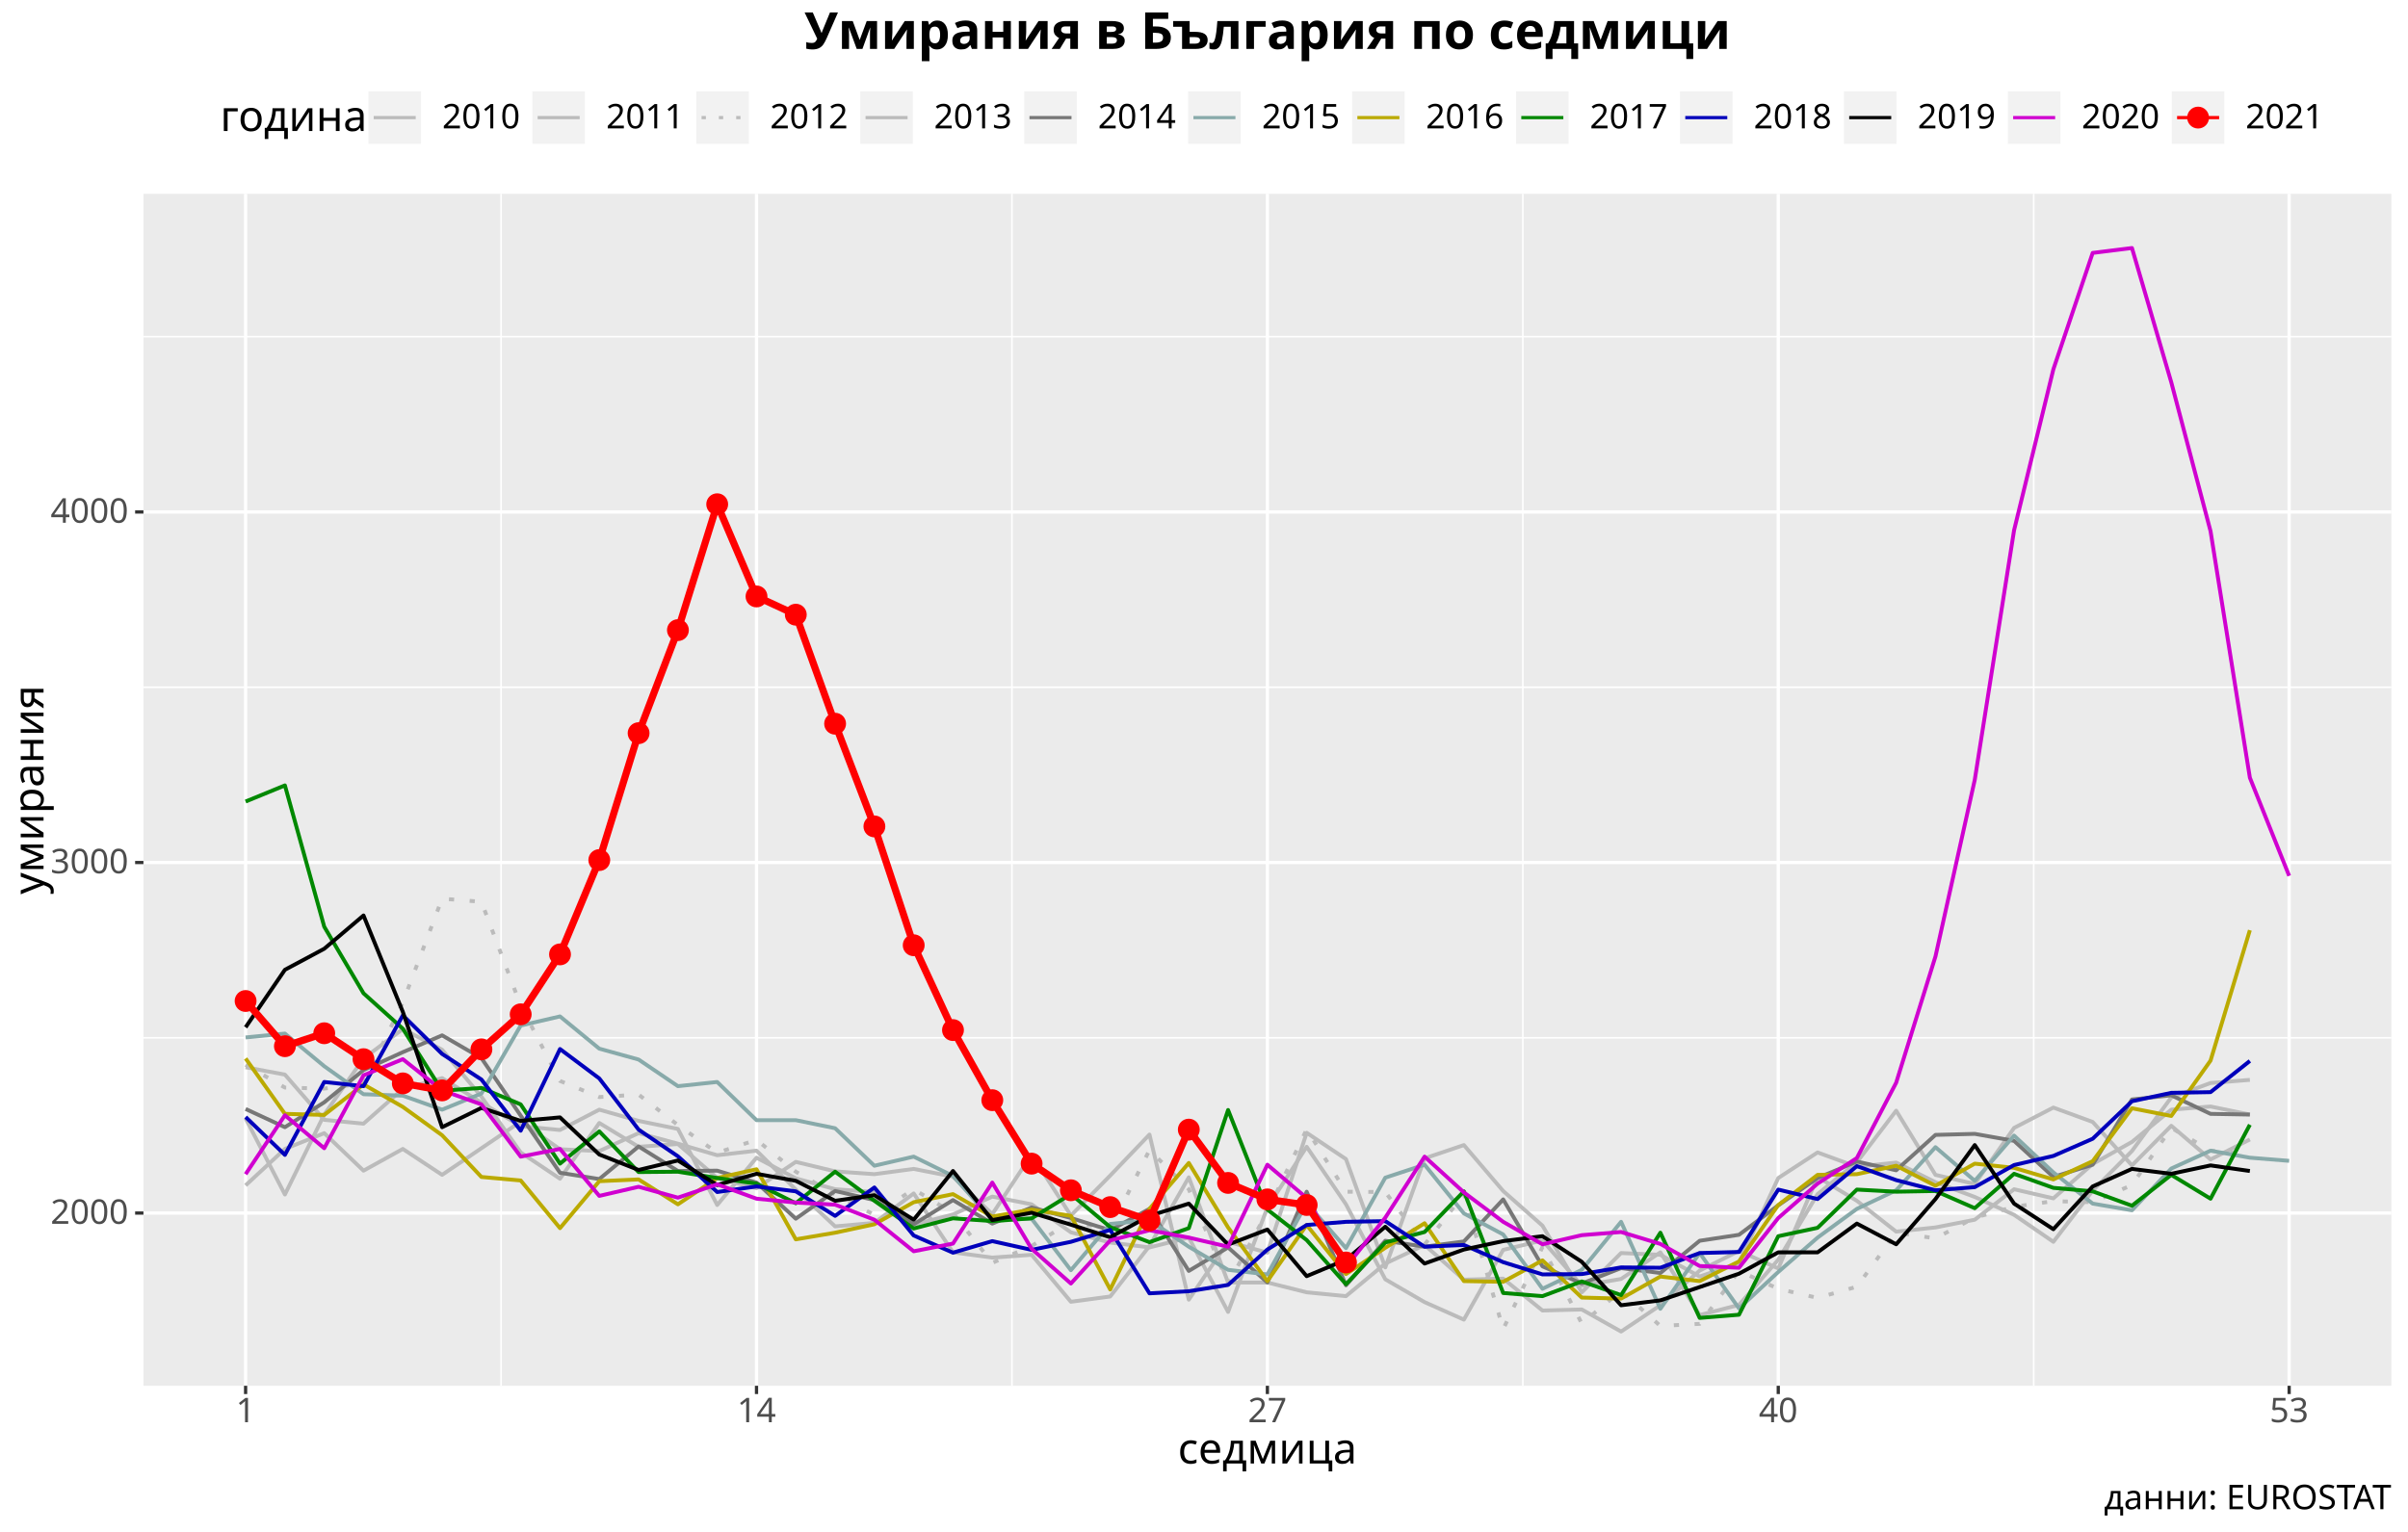
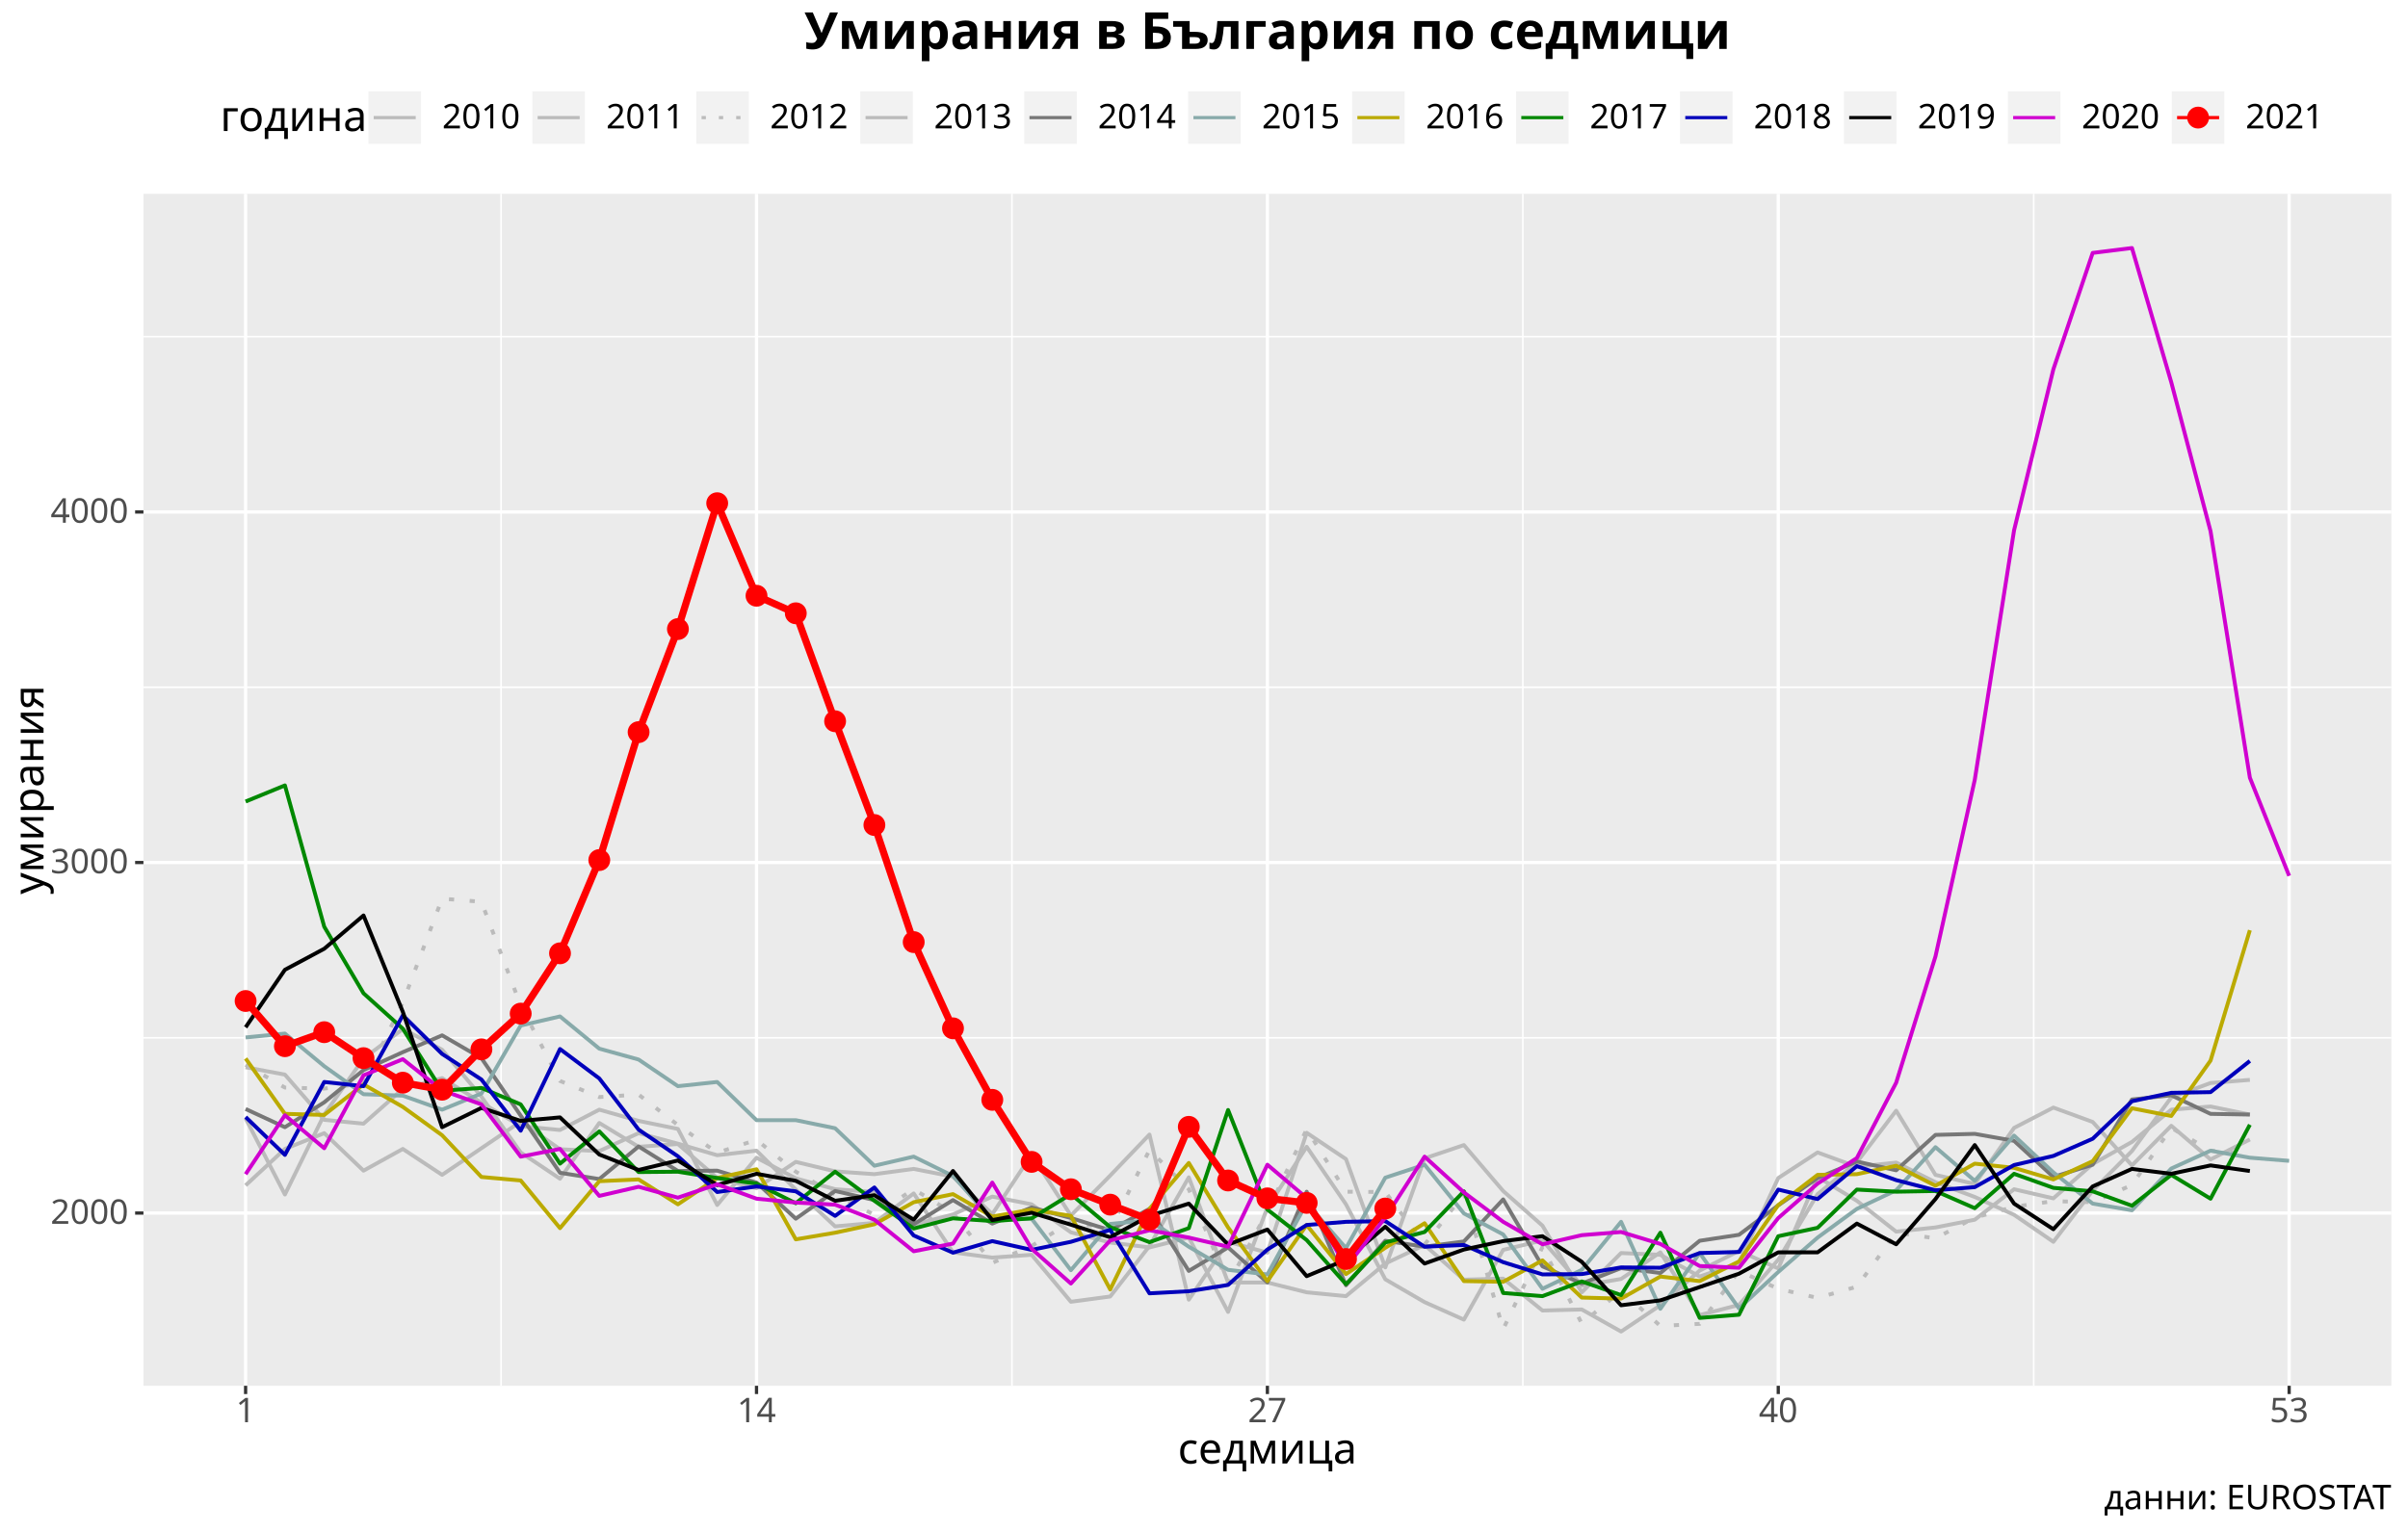
<svg xmlns="http://www.w3.org/2000/svg" class="svglite" viewBox="0 0 792.00 504.00">
  <defs>
    <style type="text/css">
    .svglite line, .svglite polyline, .svglite polygon, .svglite path, .svglite rect, .svglite circle {
      fill: none;
      stroke: #000000;
      stroke-linecap: round;
      stroke-linejoin: round;
      stroke-miterlimit: 10.00;
    }
  </style>
  </defs>
  <rect width="100%" height="100%" style="stroke: none; fill: #FFFFFF;" />
  <defs>
    <clipPath id="cpMC4wMHw3OTIuMDB8MC4wMHw1MDQuMDA=">
      <rect x="0.00" y="0.00" width="792.00" height="504.00" />
    </clipPath>
  </defs>
  <g clip-path="url(#cpMC4wMHw3OTIuMDB8MC4wMHw1MDQuMDA=)">
    <rect x="-0" y="-0" width="792.00" height="504.00" style="stroke-width: 1.07; stroke: #FFFFFF; fill: #FFFFFF;" />
  </g>
  <defs>
    <clipPath id="cpNDcuMTh8Nzg2LjUyfDYzLjc3fDQ1NS45MQ==">
      <rect x="47.18" y="63.77" width="739.34" height="392.14" />
    </clipPath>
  </defs>
  <g clip-path="url(#cpNDcuMTh8Nzg2LjUyfDYzLjc3fDQ1NS45MQ==)">
    <rect x="47.18" y="63.77" width="739.34" height="392.14" style="stroke-width: 1.07; stroke: none; fill: #EBEBEB;" />
    <polyline points="47.18,341.44 786.52,341.44 " style="stroke-width: 0.53; stroke: #FFFFFF; stroke-linecap: butt;" />
    <polyline points="47.18,226.11 786.52,226.11 " style="stroke-width: 0.53; stroke: #FFFFFF; stroke-linecap: butt;" />
    <polyline points="47.18,110.77 786.52,110.77 " style="stroke-width: 0.53; stroke: #FFFFFF; stroke-linecap: butt;" />
    <polyline points="164.80,455.91 164.80,63.77 " style="stroke-width: 0.53; stroke: #FFFFFF; stroke-linecap: butt;" />
    <polyline points="332.83,455.91 332.83,63.77 " style="stroke-width: 0.53; stroke: #FFFFFF; stroke-linecap: butt;" />
    <polyline points="500.87,455.91 500.87,63.77 " style="stroke-width: 0.53; stroke: #FFFFFF; stroke-linecap: butt;" />
    <polyline points="668.90,455.91 668.90,63.77 " style="stroke-width: 0.53; stroke: #FFFFFF; stroke-linecap: butt;" />
    <polyline points="47.18,399.10 786.52,399.10 " style="stroke-width: 1.07; stroke: #FFFFFF; stroke-linecap: butt;" />
    <polyline points="47.18,283.77 786.52,283.77 " style="stroke-width: 1.07; stroke: #FFFFFF; stroke-linecap: butt;" />
    <polyline points="47.18,168.44 786.52,168.44 " style="stroke-width: 1.07; stroke: #FFFFFF; stroke-linecap: butt;" />
    <polyline points="80.78,455.91 80.78,63.77 " style="stroke-width: 1.07; stroke: #FFFFFF; stroke-linecap: butt;" />
    <polyline points="248.82,455.91 248.82,63.77 " style="stroke-width: 1.07; stroke: #FFFFFF; stroke-linecap: butt;" />
    <polyline points="416.85,455.91 416.85,63.77 " style="stroke-width: 1.07; stroke: #FFFFFF; stroke-linecap: butt;" />
    <polyline points="584.88,455.91 584.88,63.77 " style="stroke-width: 1.07; stroke: #FFFFFF; stroke-linecap: butt;" />
    <polyline points="752.91,455.91 752.91,63.77 " style="stroke-width: 1.07; stroke: #FFFFFF; stroke-linecap: butt;" />
    <polyline points="80.78,367.96 93.71,392.99 106.64,366.69 119.56,348.24 132.49,338.55 145.41,345.36 158.34,360.81 171.26,379.15 184.19,387.80 197.11,369.46 210.04,377.30 222.97,376.38 235.89,387.57 248.82,390.91 261.74,382.26 274.67,385.38 287.59,386.30 300.52,384.57 313.44,387.11 326.37,399.45 339.30,379.84 352.22,399.91 365.15,386.76 378.07,373.27 391.00,427.59 403.92,408.56 416.85,412.13 429.77,372.69 442.70,381.34 455.63,416.98 468.55,381.11 481.48,376.73 494.40,391.84 507.33,403.25 520.25,425.17 533.18,412.25 546.10,412.83 559.03,419.98 571.96,415.48 584.88,387.57 597.81,379.15 610.73,383.88 623.66,382.49 636.58,388.95 649.51,393.80 662.44,399.68 675.36,408.56 688.29,391.72 701.21,378.69 714.14,361.04 727.06,356.31 739.99,355.28 " style="stroke-width: 1.28; stroke: #BBBBBB; stroke-linecap: butt;" />
    <polyline points="80.78,351.12 93.71,353.55 106.64,368.42 119.56,369.69 132.49,358.27 145.41,354.70 158.34,362.77 171.26,370.50 184.19,371.77 197.11,365.08 210.04,368.77 222.97,371.42 235.89,396.45 248.82,380.88 261.74,387.68 274.67,391.26 287.59,392.18 300.52,402.91 313.44,399.56 326.37,393.68 339.30,396.22 352.22,405.44 365.15,408.79 378.07,410.40 391.00,407.17 403.92,431.62 416.85,397.26 429.77,377.30 442.70,396.22 455.63,420.90 468.55,428.40 481.48,434.16 494.40,411.21 507.33,408.10 520.25,422.97 533.18,420.78 546.10,412.02 559.03,432.66 571.96,429.32 584.88,414.44 597.81,392.87 610.73,382.38 623.66,365.42 636.58,386.53 649.51,389.53 662.44,371.08 675.36,364.39 688.29,369.12 701.21,383.42 714.14,370.38 727.06,381.46 739.99,374.88 " style="stroke-width: 1.28; stroke: #BBBBBB; stroke-linecap: butt;" />
    <polyline points="80.78,350.32 93.71,357.81 106.64,358.16 119.56,356.43 132.49,329.79 145.41,295.65 158.34,296.69 171.26,330.83 184.19,355.62 197.11,360.93 210.04,360.12 222.97,370.15 235.89,379.26 248.82,375.00 261.74,385.49 274.67,392.99 287.59,399.68 300.52,391.26 313.44,399.10 326.37,415.48 339.30,409.94 352.22,401.98 365.15,404.41 378.07,378.34 391.00,391.26 403.92,422.40 416.85,398.64 429.77,371.54 442.70,392.07 455.63,392.18 468.55,409.48 481.48,392.87 494.40,437.28 507.33,410.29 520.25,435.43 533.18,424.70 546.10,436.24 559.03,435.55 571.96,418.13 584.88,424.01 597.81,427.01 610.73,423.32 623.66,405.56 636.58,407.41 649.51,400.60 662.44,397.03 675.36,395.18 688.29,395.53 701.21,389.87 714.14,371.08 727.06,378.57 739.99,379.73 " style="stroke-width: 1.28; stroke: #BBBBBB; stroke-dasharray: 1.71,5.12; stroke-linecap: butt;" />
    <polyline points="80.78,389.99 93.71,378.00 106.64,372.81 119.56,385.15 132.49,378.00 145.41,386.53 158.34,377.77 171.26,369.00 184.19,378.11 197.11,378.69 210.04,372.81 222.97,376.27 235.89,380.07 248.82,378.57 261.74,391.37 274.67,403.48 287.59,402.33 300.52,392.64 313.44,412.02 326.37,413.75 339.30,412.83 352.22,428.28 365.15,426.55 378.07,409.94 391.00,387.34 403.92,421.94 416.85,421.94 429.77,425.17 442.70,426.43 455.63,415.71 468.55,409.60 481.48,421.01 494.40,420.67 507.33,431.16 520.25,430.82 533.18,438.08 546.10,429.43 559.03,418.02 571.96,411.56 584.88,417.32 597.81,387.22 610.73,395.06 623.66,405.21 636.58,403.83 649.51,401.29 662.44,391.26 675.36,394.26 688.29,382.96 701.21,375.69 714.14,365.08 727.06,364.04 739.99,366.69 " style="stroke-width: 1.28; stroke: #BBBBBB; stroke-linecap: butt;" />
    <polyline points="80.78,364.85 93.71,370.85 106.64,362.66 119.56,352.05 132.49,346.16 145.41,340.63 158.34,348.13 171.26,367.04 184.19,385.84 197.11,387.91 210.04,377.19 222.97,385.26 235.89,385.15 248.82,389.07 261.74,400.95 274.67,391.84 287.59,394.83 300.52,402.79 313.44,394.83 326.37,402.56 339.30,397.26 352.22,400.72 365.15,404.75 378.07,397.72 391.00,418.13 403.92,410.40 416.85,421.94 429.77,392.07 442.70,422.86 455.63,408.21 468.55,410.17 481.48,408.44 494.40,394.60 507.33,416.63 520.25,422.28 533.18,417.21 546.10,418.82 559.03,408.21 571.96,406.25 584.88,396.56 597.81,387.57 610.73,382.15 623.66,385.03 636.58,373.38 649.51,373.04 662.44,375.34 675.36,387.22 688.29,383.19 701.21,361.73 714.14,360.35 727.06,366.46 739.99,366.69 " style="stroke-width: 1.28; stroke: #777777; stroke-linecap: butt;" />
    <polyline points="80.78,341.32 93.71,340.05 106.64,350.78 119.56,360.00 132.49,360.47 145.41,365.08 158.34,359.77 171.26,337.40 184.19,334.40 197.11,345.01 210.04,348.59 222.97,357.35 235.89,355.97 248.82,368.54 261.74,368.54 274.67,371.19 287.59,383.53 300.52,380.53 313.44,386.88 326.37,401.29 339.30,400.95 352.22,417.90 365.15,402.68 378.07,401.41 391.00,410.17 403.92,417.78 416.85,419.28 429.77,395.87 442.70,410.63 455.63,387.45 468.55,383.19 481.48,399.22 494.40,406.14 507.33,424.01 520.25,417.78 533.18,401.98 546.10,430.59 559.03,412.25 571.96,430.47 584.88,418.48 597.81,407.17 610.73,397.72 623.66,391.60 636.58,377.42 649.51,388.49 662.44,373.61 675.36,385.72 688.29,395.99 701.21,398.18 714.14,384.45 727.06,378.57 739.99,380.88 752.91,381.92 " style="stroke-width: 1.28; stroke: #88AAAA; stroke-linecap: butt;" />
    <polyline points="80.78,348.24 93.71,366.46 106.64,366.81 119.56,356.78 132.49,364.16 145.41,373.50 158.34,387.22 171.26,388.38 184.19,404.06 197.11,388.61 210.04,388.03 222.97,396.22 235.89,387.57 248.82,384.69 261.74,407.75 274.67,405.56 287.59,402.79 300.52,395.53 313.44,392.87 326.37,400.25 339.30,397.95 352.22,400.02 365.15,424.24 378.07,397.72 391.00,382.61 403.92,403.83 416.85,421.48 429.77,403.02 442.70,419.17 455.63,410.52 468.55,402.45 481.48,421.48 494.40,421.71 507.33,414.67 520.25,426.90 533.18,427.24 546.10,419.98 559.03,421.48 571.96,415.02 584.88,396.45 597.81,386.53 610.73,386.30 623.66,383.53 636.58,390.11 649.51,382.84 662.44,384.22 675.36,388.03 688.29,382.03 701.21,364.62 714.14,367.15 727.06,348.93 739.99,306.03 " style="stroke-width: 1.28; stroke: #BBAA00; stroke-linecap: butt;" />
    <polyline points="80.78,263.70 93.71,258.40 106.64,304.88 119.56,326.79 132.49,338.44 145.41,358.85 158.34,357.93 171.26,363.35 184.19,382.84 197.11,372.23 210.04,385.61 222.97,385.49 235.89,387.57 248.82,389.41 261.74,395.87 274.67,385.49 287.59,395.06 300.52,404.18 313.44,400.83 326.37,401.75 339.30,400.83 352.22,392.87 365.15,403.71 378.07,408.67 391.00,404.06 403.92,365.19 416.85,397.95 429.77,407.98 442.70,422.51 455.63,408.79 468.55,405.33 481.48,391.95 494.40,425.40 507.33,426.43 520.25,421.59 533.18,426.09 546.10,405.56 559.03,433.59 571.96,432.55 584.88,406.71 597.81,403.95 610.73,391.37 623.66,392.07 636.58,391.84 649.51,397.49 662.44,386.18 675.36,390.80 688.29,391.95 701.21,396.68 714.14,386.53 727.06,394.37 739.99,370.04 " style="stroke-width: 1.28; stroke: #008800; stroke-linecap: butt;" />
    <polyline points="80.78,367.50 93.71,379.96 106.64,355.97 119.56,357.35 132.49,334.05 145.41,346.74 158.34,355.16 171.26,372.00 184.19,345.13 197.11,354.81 210.04,371.65 222.97,380.42 235.89,392.18 248.82,390.34 261.74,391.95 274.67,400.02 287.59,390.68 300.52,406.48 313.44,412.13 326.37,408.33 339.30,411.21 352.22,408.56 365.15,404.64 378.07,425.51 391.00,424.82 403.92,422.74 416.85,411.10 429.77,403.02 442.70,401.98 455.63,401.75 468.55,410.17 481.48,409.60 494.40,415.25 507.33,419.28 520.25,419.17 533.18,416.98 546.10,417.09 559.03,412.25 571.96,411.90 584.88,391.37 597.81,394.49 610.73,383.65 623.66,388.26 636.58,391.60 649.51,390.57 662.44,383.30 675.36,380.30 688.29,374.65 701.21,362.31 714.14,359.54 727.06,359.31 739.99,349.05 " style="stroke-width: 1.28; stroke: #0000BB; stroke-linecap: butt;" />
    <polyline points="80.78,337.98 93.71,319.06 106.64,312.14 119.56,301.19 132.49,332.90 145.41,370.85 158.34,364.50 171.26,368.77 184.19,367.62 197.11,379.84 210.04,384.92 222.97,381.80 235.89,389.87 248.82,386.18 261.74,388.49 274.67,395.06 287.59,393.22 300.52,401.29 313.44,385.26 326.37,401.41 339.30,398.99 352.22,402.91 365.15,407.06 378.07,400.02 391.00,395.99 403.92,409.48 416.85,404.52 429.77,419.86 442.70,414.44 455.63,403.60 468.55,415.71 481.48,411.10 494.40,408.33 507.33,406.71 520.25,415.13 533.18,429.43 546.10,427.82 559.03,423.44 571.96,419.05 584.88,412.02 597.81,412.02 610.73,402.56 623.66,409.37 636.58,394.49 649.51,376.73 662.44,395.99 675.36,404.41 688.29,390.34 701.21,384.57 714.14,386.18 727.06,383.42 739.99,385.26 " style="stroke-width: 1.28; stroke-linecap: butt;" />
    <polyline points="80.78,386.30 93.71,366.92 106.64,377.77 119.56,353.78 132.49,348.47 145.41,358.74 158.34,363.35 171.26,380.53 184.19,378.00 197.11,393.45 210.04,390.45 222.97,394.03 235.89,389.64 248.82,394.37 261.74,395.64 274.67,396.33 287.59,401.29 300.52,411.67 313.44,409.14 326.37,389.07 339.30,410.87 352.22,422.28 365.15,408.10 378.07,404.75 391.00,407.17 403.92,410.17 416.85,383.19 429.77,394.14 442.70,416.86 455.63,400.60 468.55,380.53 481.48,392.30 494.40,401.98 507.33,409.37 520.25,406.37 533.18,405.33 546.10,409.25 559.03,416.52 571.96,417.09 584.88,400.72 597.81,389.41 610.73,380.99 623.66,356.20 636.58,314.68 649.51,256.55 662.44,174.44 675.36,121.50 688.29,83.21 701.21,81.60 714.14,125.77 727.06,174.78 739.99,255.86 752.91,288.15 " style="stroke-width: 1.28; stroke: #D000D0; stroke-linecap: butt;" />
-     <polyline points="80.78,329.33 93.71,344.20 106.64,339.94 119.56,348.47 132.49,356.43 145.41,358.74 158.34,345.24 171.26,333.71 184.19,313.99 197.11,282.96 210.04,241.21 222.97,207.31 235.89,165.90 248.82,196.23 261.74,202.23 274.67,238.10 287.59,271.89 300.52,310.99 313.44,338.90 326.37,361.96 339.30,382.84 352.22,391.60 365.15,397.14 378.07,401.52 391.00,371.65 403.92,389.18 416.85,394.60 429.77,396.45 442.70,415.36 " style="stroke-width: 2.35; stroke: #FF0000; stroke-linecap: butt;" />
+     <polyline points="80.78,329.33 93.71,344.20 106.64,339.59 119.56,348.13 132.49,356.20 145.41,358.51 158.34,345.24 171.26,333.48 184.19,313.64 197.11,282.96 210.04,240.87 222.97,206.96 235.89,165.56 248.82,196.00 261.74,201.77 274.67,237.29 287.59,271.43 300.52,309.95 313.44,338.32 326.37,361.85 339.30,382.26 352.22,391.26 365.15,396.33 378.07,401.29 391.00,370.73 403.92,388.38 416.85,394.26 429.77,395.76 442.70,414.21 455.63,397.60 " style="stroke-width: 2.35; stroke: #FF0000; stroke-linecap: butt;" />
    <circle cx="80.78" cy="329.33" r="3.24" style="stroke-width: 0.71; stroke: #FF0000; fill: #FF0000;" />
    <circle cx="93.71" cy="344.20" r="3.24" style="stroke-width: 0.71; stroke: #FF0000; fill: #FF0000;" />
-     <circle cx="106.64" cy="339.94" r="3.24" style="stroke-width: 0.71; stroke: #FF0000; fill: #FF0000;" />
-     <circle cx="119.56" cy="348.47" r="3.24" style="stroke-width: 0.71; stroke: #FF0000; fill: #FF0000;" />
-     <circle cx="132.49" cy="356.43" r="3.24" style="stroke-width: 0.71; stroke: #FF0000; fill: #FF0000;" />
-     <circle cx="145.41" cy="358.74" r="3.24" style="stroke-width: 0.71; stroke: #FF0000; fill: #FF0000;" />
+     <circle cx="106.64" cy="339.59" r="3.24" style="stroke-width: 0.71; stroke: #FF0000; fill: #FF0000;" />
+     <circle cx="119.56" cy="348.13" r="3.24" style="stroke-width: 0.71; stroke: #FF0000; fill: #FF0000;" />
+     <circle cx="132.49" cy="356.20" r="3.24" style="stroke-width: 0.71; stroke: #FF0000; fill: #FF0000;" />
+     <circle cx="145.41" cy="358.51" r="3.24" style="stroke-width: 0.71; stroke: #FF0000; fill: #FF0000;" />
    <circle cx="158.34" cy="345.24" r="3.24" style="stroke-width: 0.71; stroke: #FF0000; fill: #FF0000;" />
-     <circle cx="171.26" cy="333.71" r="3.24" style="stroke-width: 0.71; stroke: #FF0000; fill: #FF0000;" />
-     <circle cx="184.19" cy="313.99" r="3.24" style="stroke-width: 0.71; stroke: #FF0000; fill: #FF0000;" />
+     <circle cx="171.26" cy="333.48" r="3.24" style="stroke-width: 0.71; stroke: #FF0000; fill: #FF0000;" />
+     <circle cx="184.19" cy="313.64" r="3.24" style="stroke-width: 0.71; stroke: #FF0000; fill: #FF0000;" />
    <circle cx="197.11" cy="282.96" r="3.24" style="stroke-width: 0.71; stroke: #FF0000; fill: #FF0000;" />
-     <circle cx="210.04" cy="241.21" r="3.24" style="stroke-width: 0.71; stroke: #FF0000; fill: #FF0000;" />
-     <circle cx="222.97" cy="207.31" r="3.24" style="stroke-width: 0.71; stroke: #FF0000; fill: #FF0000;" />
-     <circle cx="235.89" cy="165.90" r="3.24" style="stroke-width: 0.71; stroke: #FF0000; fill: #FF0000;" />
-     <circle cx="248.82" cy="196.23" r="3.24" style="stroke-width: 0.71; stroke: #FF0000; fill: #FF0000;" />
-     <circle cx="261.74" cy="202.23" r="3.24" style="stroke-width: 0.71; stroke: #FF0000; fill: #FF0000;" />
-     <circle cx="274.67" cy="238.10" r="3.24" style="stroke-width: 0.71; stroke: #FF0000; fill: #FF0000;" />
-     <circle cx="287.59" cy="271.89" r="3.24" style="stroke-width: 0.71; stroke: #FF0000; fill: #FF0000;" />
-     <circle cx="300.52" cy="310.99" r="3.24" style="stroke-width: 0.71; stroke: #FF0000; fill: #FF0000;" />
-     <circle cx="313.44" cy="338.90" r="3.24" style="stroke-width: 0.71; stroke: #FF0000; fill: #FF0000;" />
-     <circle cx="326.37" cy="361.96" r="3.24" style="stroke-width: 0.71; stroke: #FF0000; fill: #FF0000;" />
-     <circle cx="339.30" cy="382.84" r="3.24" style="stroke-width: 0.71; stroke: #FF0000; fill: #FF0000;" />
-     <circle cx="352.22" cy="391.60" r="3.24" style="stroke-width: 0.71; stroke: #FF0000; fill: #FF0000;" />
-     <circle cx="365.15" cy="397.14" r="3.24" style="stroke-width: 0.71; stroke: #FF0000; fill: #FF0000;" />
-     <circle cx="378.07" cy="401.52" r="3.24" style="stroke-width: 0.71; stroke: #FF0000; fill: #FF0000;" />
-     <circle cx="391.00" cy="371.65" r="3.24" style="stroke-width: 0.71; stroke: #FF0000; fill: #FF0000;" />
-     <circle cx="403.92" cy="389.18" r="3.24" style="stroke-width: 0.71; stroke: #FF0000; fill: #FF0000;" />
-     <circle cx="416.85" cy="394.60" r="3.24" style="stroke-width: 0.71; stroke: #FF0000; fill: #FF0000;" />
-     <circle cx="429.77" cy="396.45" r="3.24" style="stroke-width: 0.71; stroke: #FF0000; fill: #FF0000;" />
-     <circle cx="442.70" cy="415.36" r="3.24" style="stroke-width: 0.71; stroke: #FF0000; fill: #FF0000;" />
+     <circle cx="210.04" cy="240.87" r="3.24" style="stroke-width: 0.71; stroke: #FF0000; fill: #FF0000;" />
+     <circle cx="222.97" cy="206.96" r="3.24" style="stroke-width: 0.71; stroke: #FF0000; fill: #FF0000;" />
+     <circle cx="235.89" cy="165.56" r="3.24" style="stroke-width: 0.71; stroke: #FF0000; fill: #FF0000;" />
+     <circle cx="248.82" cy="196.00" r="3.24" style="stroke-width: 0.71; stroke: #FF0000; fill: #FF0000;" />
+     <circle cx="261.74" cy="201.77" r="3.24" style="stroke-width: 0.71; stroke: #FF0000; fill: #FF0000;" />
+     <circle cx="274.67" cy="237.29" r="3.24" style="stroke-width: 0.71; stroke: #FF0000; fill: #FF0000;" />
+     <circle cx="287.59" cy="271.43" r="3.24" style="stroke-width: 0.71; stroke: #FF0000; fill: #FF0000;" />
+     <circle cx="300.52" cy="309.95" r="3.24" style="stroke-width: 0.71; stroke: #FF0000; fill: #FF0000;" />
+     <circle cx="313.44" cy="338.32" r="3.24" style="stroke-width: 0.71; stroke: #FF0000; fill: #FF0000;" />
+     <circle cx="326.37" cy="361.85" r="3.24" style="stroke-width: 0.71; stroke: #FF0000; fill: #FF0000;" />
+     <circle cx="339.30" cy="382.26" r="3.24" style="stroke-width: 0.71; stroke: #FF0000; fill: #FF0000;" />
+     <circle cx="352.22" cy="391.26" r="3.24" style="stroke-width: 0.71; stroke: #FF0000; fill: #FF0000;" />
+     <circle cx="365.15" cy="396.33" r="3.24" style="stroke-width: 0.71; stroke: #FF0000; fill: #FF0000;" />
+     <circle cx="378.07" cy="401.29" r="3.24" style="stroke-width: 0.71; stroke: #FF0000; fill: #FF0000;" />
+     <circle cx="391.00" cy="370.73" r="3.24" style="stroke-width: 0.71; stroke: #FF0000; fill: #FF0000;" />
+     <circle cx="403.92" cy="388.38" r="3.24" style="stroke-width: 0.71; stroke: #FF0000; fill: #FF0000;" />
+     <circle cx="416.85" cy="394.26" r="3.24" style="stroke-width: 0.71; stroke: #FF0000; fill: #FF0000;" />
+     <circle cx="429.77" cy="395.76" r="3.24" style="stroke-width: 0.71; stroke: #FF0000; fill: #FF0000;" />
+     <circle cx="442.70" cy="414.21" r="3.24" style="stroke-width: 0.71; stroke: #FF0000; fill: #FF0000;" />
+     <circle cx="455.63" cy="397.60" r="3.24" style="stroke-width: 0.71; stroke: #FF0000; fill: #FF0000;" />
  </g>
  <g clip-path="url(#cpMC4wMHw3OTIuMDB8MC4wMHw1MDQuMDA=)">
    <text x="42.25" y="402.64" text-anchor="end" style="font-size: 11.20px; fill: #4D4D4D; font-family: Calibri;" textLength="22.69px" lengthAdjust="spacingAndGlyphs">2000</text>
    <text x="42.25" y="287.31" text-anchor="end" style="font-size: 11.20px; fill: #4D4D4D; font-family: Calibri;" textLength="22.69px" lengthAdjust="spacingAndGlyphs">3000</text>
    <text x="42.25" y="171.98" text-anchor="end" style="font-size: 11.20px; fill: #4D4D4D; font-family: Calibri;" textLength="22.69px" lengthAdjust="spacingAndGlyphs">4000</text>
    <polyline points="44.44,399.10 47.18,399.10 " style="stroke-width: 1.07; stroke: #333333; stroke-linecap: butt;" />
    <polyline points="44.44,283.77 47.18,283.77 " style="stroke-width: 1.07; stroke: #333333; stroke-linecap: butt;" />
    <polyline points="44.44,168.44 47.18,168.44 " style="stroke-width: 1.07; stroke: #333333; stroke-linecap: butt;" />
    <polyline points="80.78,458.65 80.78,455.91 " style="stroke-width: 1.07; stroke: #333333; stroke-linecap: butt;" />
    <polyline points="248.82,458.65 248.82,455.91 " style="stroke-width: 1.07; stroke: #333333; stroke-linecap: butt;" />
    <polyline points="416.85,458.65 416.85,455.91 " style="stroke-width: 1.07; stroke: #333333; stroke-linecap: butt;" />
    <polyline points="584.88,458.65 584.88,455.91 " style="stroke-width: 1.07; stroke: #333333; stroke-linecap: butt;" />
    <polyline points="752.91,458.65 752.91,455.91 " style="stroke-width: 1.07; stroke: #333333; stroke-linecap: butt;" />
    <text x="80.78" y="467.91" text-anchor="middle" style="font-size: 11.20px; fill: #4D4D4D; font-family: Calibri;" textLength="5.67px" lengthAdjust="spacingAndGlyphs">1</text>
    <text x="248.82" y="467.91" text-anchor="middle" style="font-size: 11.20px; fill: #4D4D4D; font-family: Calibri;" textLength="11.35px" lengthAdjust="spacingAndGlyphs">14</text>
    <text x="416.85" y="467.91" text-anchor="middle" style="font-size: 11.20px; fill: #4D4D4D; font-family: Calibri;" textLength="11.35px" lengthAdjust="spacingAndGlyphs">27</text>
    <text x="584.88" y="467.91" text-anchor="middle" style="font-size: 11.20px; fill: #4D4D4D; font-family: Calibri;" textLength="11.35px" lengthAdjust="spacingAndGlyphs">40</text>
    <text x="752.91" y="467.91" text-anchor="middle" style="font-size: 11.20px; fill: #4D4D4D; font-family: Calibri;" textLength="11.35px" lengthAdjust="spacingAndGlyphs">53</text>
    <text x="416.85" y="481.49" text-anchor="middle" style="font-size: 14.00px; font-family: Calibri;" textLength="52.01px" lengthAdjust="spacingAndGlyphs">седмица</text>
    <text transform="translate(14.32,259.84) rotate(-90)" text-anchor="middle" style="font-size: 14.00px; font-family: Calibri;" textLength="59.11px" lengthAdjust="spacingAndGlyphs">умирания</text>
    <rect x="66.95" y="24.57" width="699.81" height="28.24" style="stroke-width: 1.07; stroke: none; fill: #FFFFFF;" />
    <text x="72.43" y="43.11" style="font-size: 14.00px; font-family: Calibri;" textLength="41.78px" lengthAdjust="spacingAndGlyphs">година</text>
    <rect x="121.18" y="30.05" width="17.28" height="17.28" style="stroke-width: 1.07; stroke: none; fill: #F2F2F2;" />
    <line x1="122.91" y1="38.69" x2="136.73" y2="38.69" style="stroke-width: 1.07; stroke: #BBBBBB; stroke-linecap: butt;" />
    <rect x="175.10" y="30.05" width="17.28" height="17.28" style="stroke-width: 1.07; stroke: none; fill: #F2F2F2;" />
    <line x1="176.83" y1="38.69" x2="190.66" y2="38.69" style="stroke-width: 1.07; stroke: #BBBBBB; stroke-linecap: butt;" />
    <rect x="229.03" y="30.05" width="17.28" height="17.28" style="stroke-width: 1.07; stroke: none; fill: #F2F2F2;" />
    <line x1="230.75" y1="38.69" x2="244.58" y2="38.69" style="stroke-width: 1.07; stroke: #BBBBBB; stroke-dasharray: 1.42,4.27; stroke-linecap: butt;" />
    <rect x="282.95" y="30.05" width="17.28" height="17.28" style="stroke-width: 1.07; stroke: none; fill: #F2F2F2;" />
    <line x1="284.68" y1="38.69" x2="298.50" y2="38.69" style="stroke-width: 1.07; stroke: #BBBBBB; stroke-linecap: butt;" />
    <rect x="336.87" y="30.05" width="17.28" height="17.28" style="stroke-width: 1.07; stroke: none; fill: #F2F2F2;" />
    <line x1="338.60" y1="38.69" x2="352.42" y2="38.69" style="stroke-width: 1.07; stroke: #777777; stroke-linecap: butt;" />
    <rect x="390.79" y="30.05" width="17.28" height="17.28" style="stroke-width: 1.07; stroke: none; fill: #F2F2F2;" />
    <line x1="392.52" y1="38.69" x2="406.34" y2="38.69" style="stroke-width: 1.07; stroke: #88AAAA; stroke-linecap: butt;" />
    <rect x="444.71" y="30.05" width="17.28" height="17.28" style="stroke-width: 1.07; stroke: none; fill: #F2F2F2;" />
    <line x1="446.44" y1="38.69" x2="460.27" y2="38.69" style="stroke-width: 1.07; stroke: #BBAA00; stroke-linecap: butt;" />
    <rect x="498.64" y="30.05" width="17.28" height="17.28" style="stroke-width: 1.07; stroke: none; fill: #F2F2F2;" />
    <line x1="500.36" y1="38.69" x2="514.19" y2="38.69" style="stroke-width: 1.07; stroke: #008800; stroke-linecap: butt;" />
    <rect x="552.56" y="30.05" width="17.28" height="17.28" style="stroke-width: 1.07; stroke: none; fill: #F2F2F2;" />
    <line x1="554.29" y1="38.69" x2="568.11" y2="38.69" style="stroke-width: 1.07; stroke: #0000BB; stroke-linecap: butt;" />
    <rect x="606.48" y="30.05" width="17.28" height="17.28" style="stroke-width: 1.07; stroke: none; fill: #F2F2F2;" />
    <line x1="608.21" y1="38.69" x2="622.03" y2="38.69" style="stroke-width: 1.07; stroke-linecap: butt;" />
    <rect x="660.40" y="30.05" width="17.28" height="17.28" style="stroke-width: 1.07; stroke: none; fill: #F2F2F2;" />
    <line x1="662.13" y1="38.69" x2="675.95" y2="38.69" style="stroke-width: 1.07; stroke: #D000D0; stroke-linecap: butt;" />
    <rect x="714.32" y="30.05" width="17.28" height="17.28" style="stroke-width: 1.07; stroke: none; fill: #F2F2F2;" />
    <line x1="716.05" y1="38.69" x2="729.88" y2="38.69" style="stroke-width: 1.07; stroke: #FF0000; stroke-linecap: butt;" />
    <circle cx="722.96" cy="38.69" r="3.24" style="stroke-width: 0.71; stroke: #FF0000; fill: #FF0000;" />
    <text x="145.44" y="42.23" style="font-size: 11.20px; font-family: Calibri;" textLength="22.69px" lengthAdjust="spacingAndGlyphs">2010</text>
    <text x="199.36" y="42.23" style="font-size: 11.20px; font-family: Calibri;" textLength="22.69px" lengthAdjust="spacingAndGlyphs">2011</text>
    <text x="253.28" y="42.23" style="font-size: 11.20px; font-family: Calibri;" textLength="22.69px" lengthAdjust="spacingAndGlyphs">2012</text>
    <text x="307.20" y="42.23" style="font-size: 11.20px; font-family: Calibri;" textLength="22.69px" lengthAdjust="spacingAndGlyphs">2013</text>
    <text x="361.12" y="42.23" style="font-size: 11.20px; font-family: Calibri;" textLength="22.69px" lengthAdjust="spacingAndGlyphs">2014</text>
    <text x="415.05" y="42.23" style="font-size: 11.20px; font-family: Calibri;" textLength="22.69px" lengthAdjust="spacingAndGlyphs">2015</text>
    <text x="468.97" y="42.23" style="font-size: 11.20px; font-family: Calibri;" textLength="22.69px" lengthAdjust="spacingAndGlyphs">2016</text>
    <text x="522.89" y="42.23" style="font-size: 11.20px; font-family: Calibri;" textLength="22.69px" lengthAdjust="spacingAndGlyphs">2017</text>
    <text x="576.81" y="42.23" style="font-size: 11.20px; font-family: Calibri;" textLength="22.69px" lengthAdjust="spacingAndGlyphs">2018</text>
    <text x="630.73" y="42.23" style="font-size: 11.20px; font-family: Calibri;" textLength="22.69px" lengthAdjust="spacingAndGlyphs">2019</text>
    <text x="684.66" y="42.23" style="font-size: 11.20px; font-family: Calibri;" textLength="22.69px" lengthAdjust="spacingAndGlyphs">2020</text>
    <text x="738.58" y="42.23" style="font-size: 11.20px; font-family: Calibri;" textLength="22.69px" lengthAdjust="spacingAndGlyphs">2021</text>
    <text x="416.85" y="16.10" text-anchor="middle" style="font-size: 16.80px; font-weight: bold; font-family: Calibri;" textLength="250.11px" lengthAdjust="spacingAndGlyphs">Умирания в България по седмици</text>
    <text x="786.52" y="496.53" text-anchor="end" style="font-size: 11.20px; font-family: Calibri;" textLength="82.91px" lengthAdjust="spacingAndGlyphs">данни: EUROSTAT</text>
  </g>
</svg>
